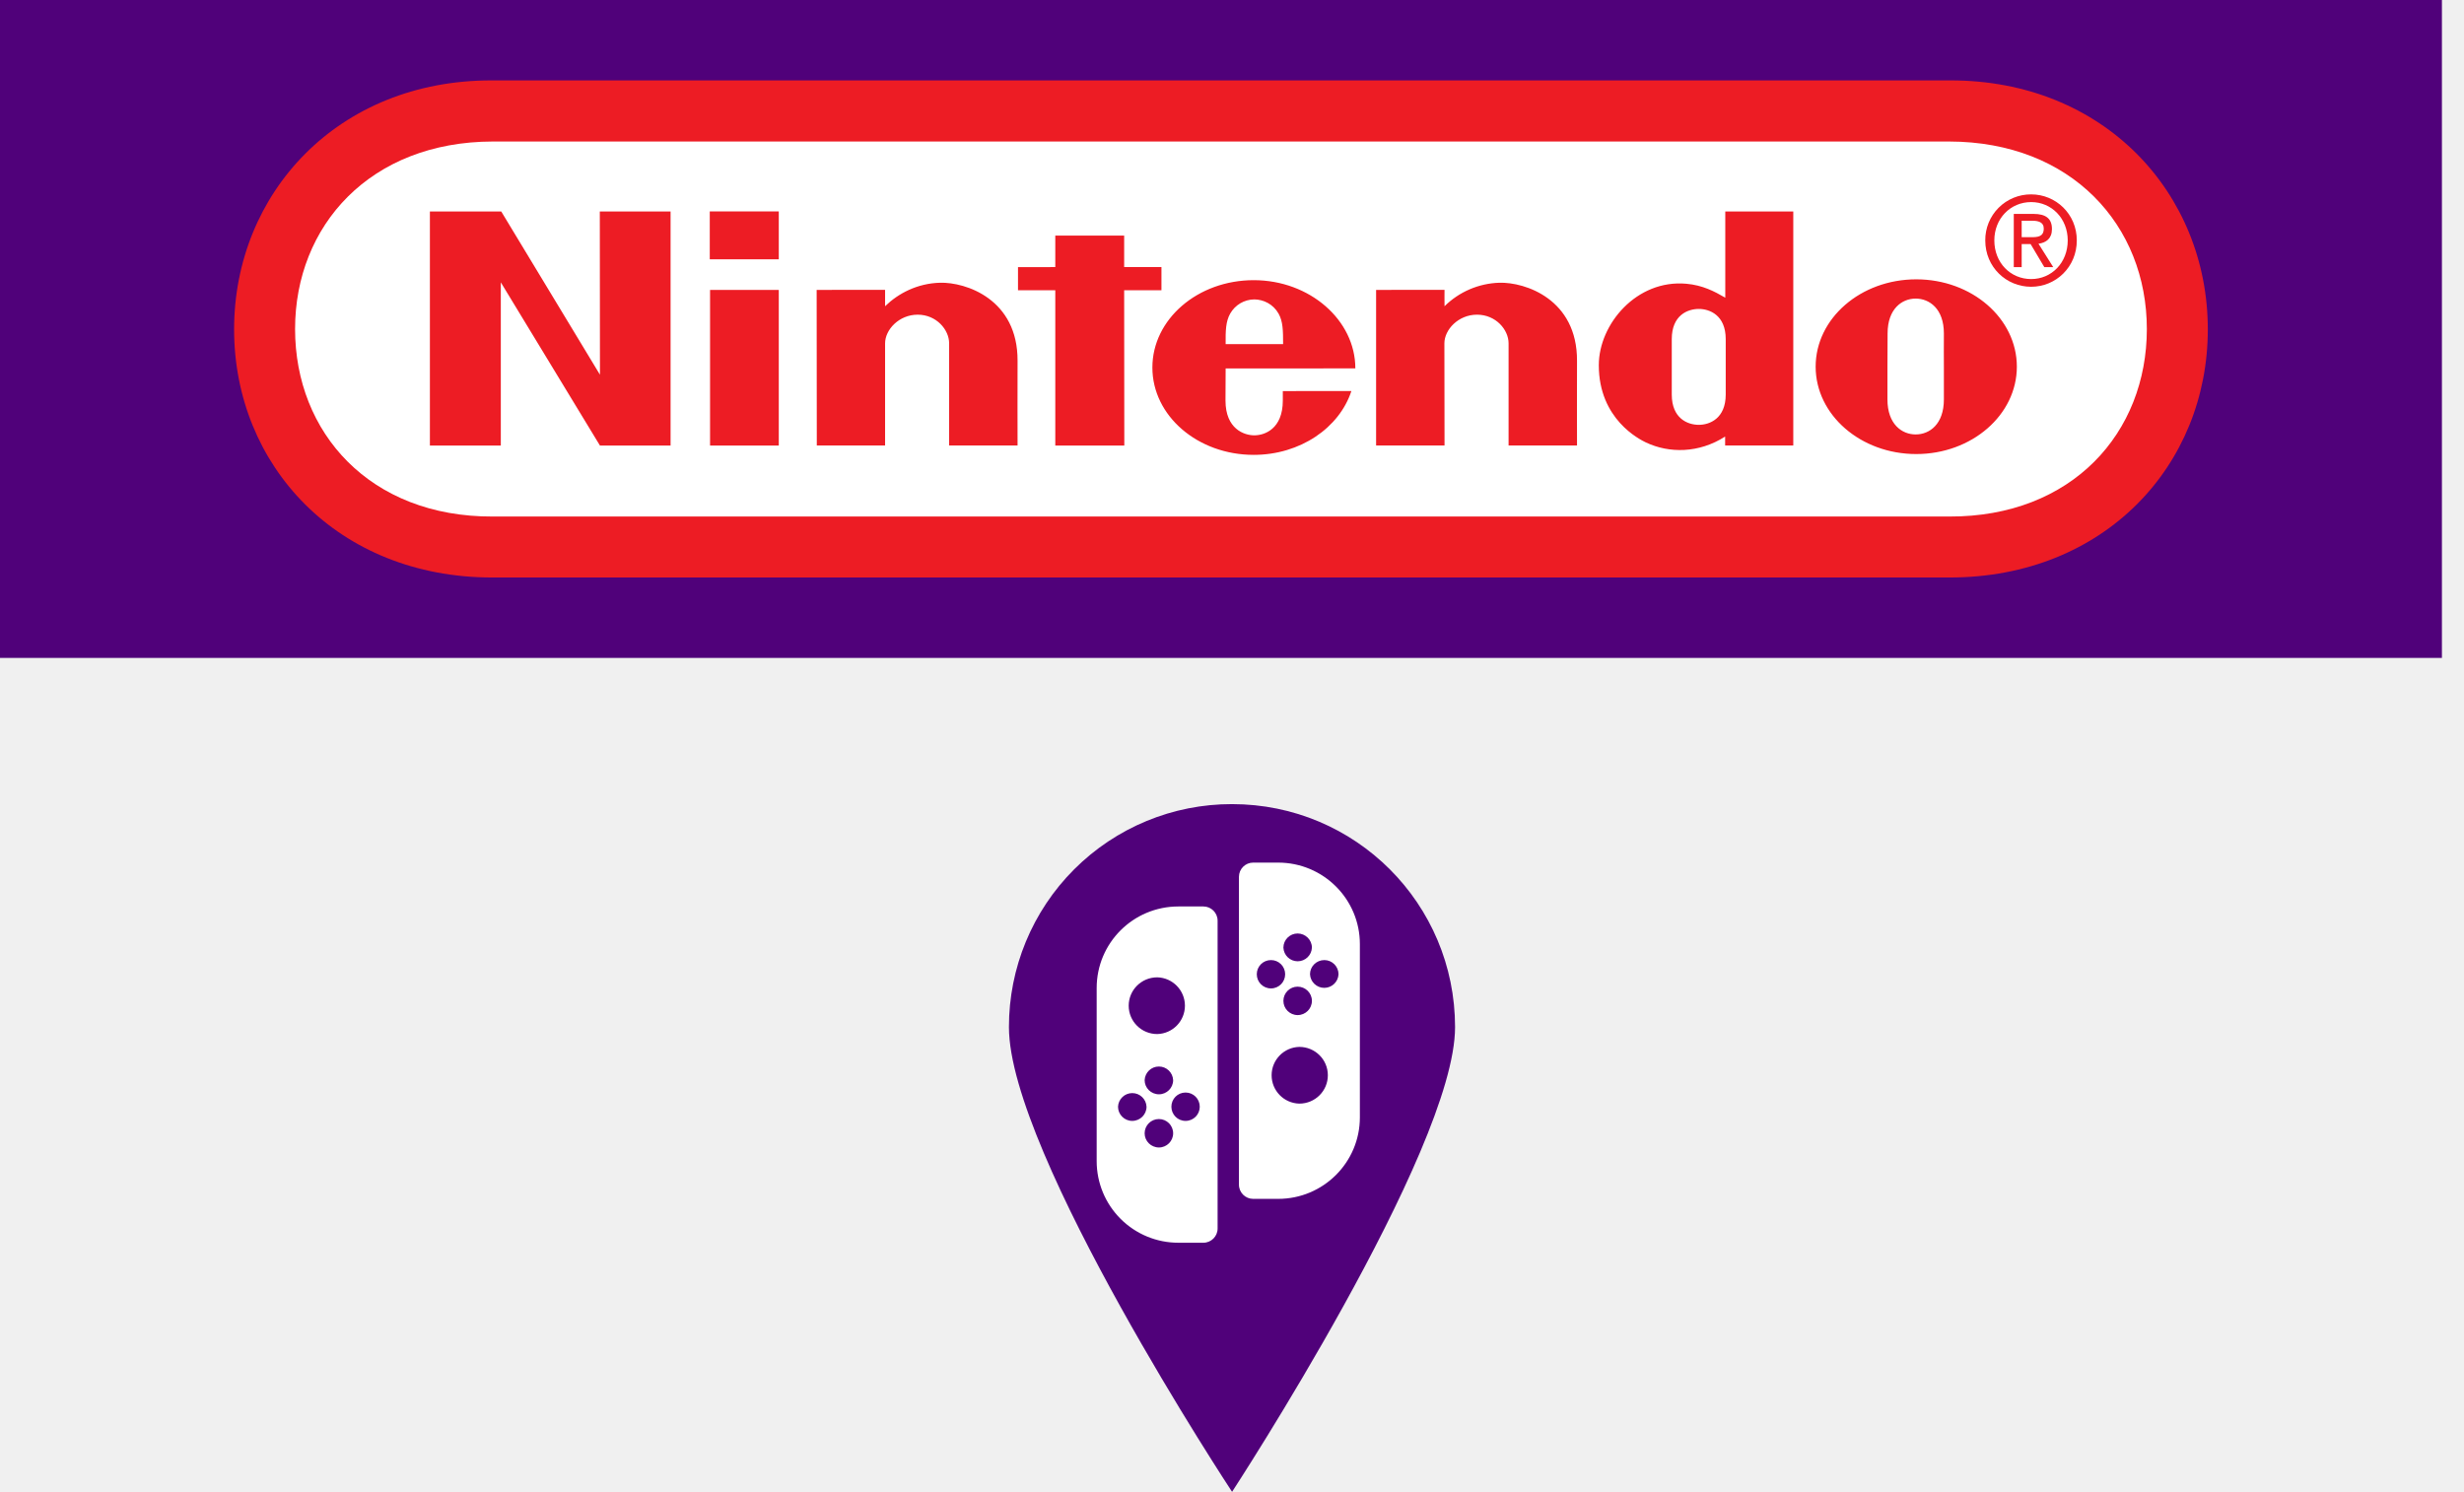
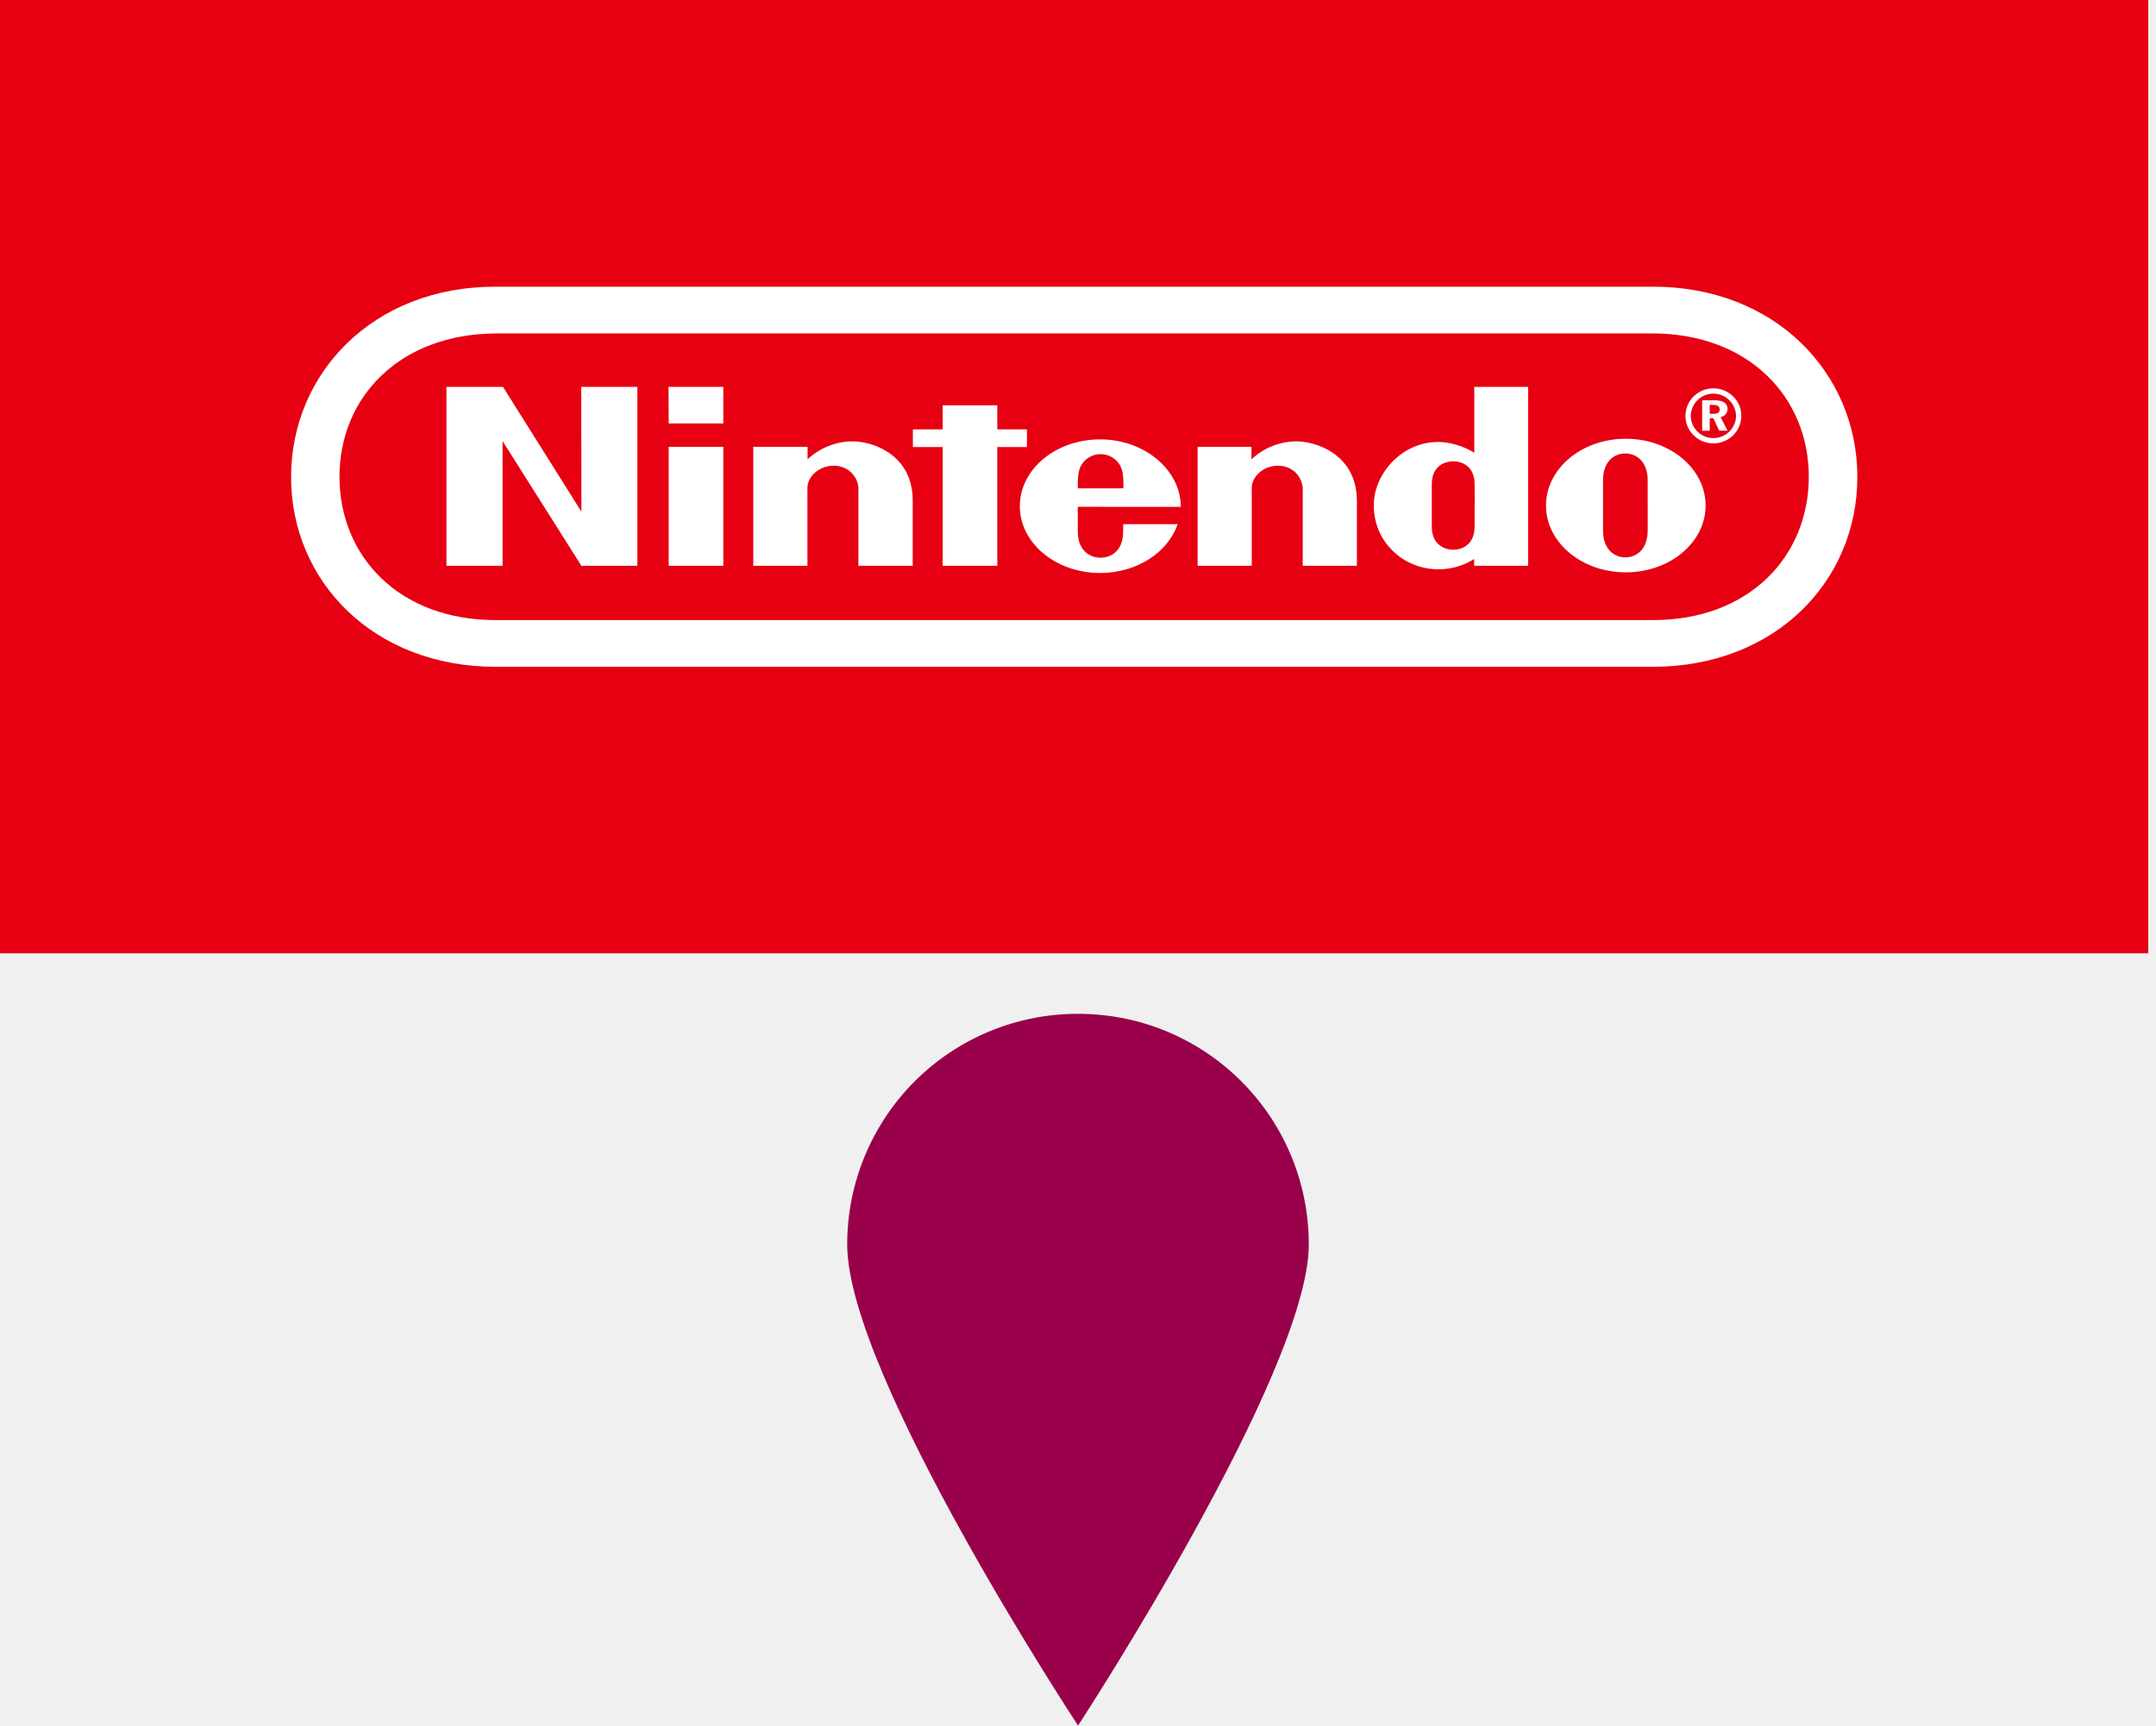
- <svg xmlns="http://www.w3.org/2000/svg" width="168.51" height="102.037" viewBox="0 0 168.51 102.037">
-   <defs>
-     <clipPath id="a">
-       <path fill="#fff" d="M1168 852.5h135v34h-135z" />
-     </clipPath>
-   </defs>
-   <path fill="#50017a" d="M0 0h167v45H0z" />
-   <g clip-path="url(#a)" transform="translate(-1152 -847)">
-     <path fill="#ed1c24" d="M1185.66 886.5c-10.58-.005-17.65-7.67-17.65-16.972 0-9.297 7.09-17.057 17.64-17.028h99.7c10.55-.029 17.64 7.731 17.64 17.028 0 9.302-7.07 16.967-17.65 16.972z" />
-     <path fill="#fff" d="M1185.7 856.679c-8.38.015-13.52 5.746-13.52 12.827 0 7.084 5.11 12.854 13.52 12.824h99.6c8.42.03 13.52-5.74 13.52-12.824 0-7.081-5.14-12.812-13.52-12.827z" />
-     <path fill="#ed1c24" d="M1181.4 861.466h4.88l6.75 11.163-.01-11.163h4.84v16.009h-4.83l-6.78-11.163v11.163h-4.85zm42.77 1.648h4.71v2.154h2.55v1.584h-2.55l.01 10.623h-4.72v-10.623h-2.55v-1.579l2.55-.005zm-23.61 3.716h4.7v10.647h-4.7zm-.02-5.369h4.72v3.275h-4.72zm82.51 4.645c-3.8 0-6.88 2.672-6.88 5.974 0 3.299 3.08 5.976 6.88 5.976s6.88-2.677 6.88-5.976c0-3.302-3.08-5.974-6.88-5.974m1.89 5.959v2.255c0 1.696-.98 2.395-1.93 2.395-.94 0-1.93-.699-1.93-2.395v-2.296s.01-1.572.01-2.216c0-1.692.99-2.385 1.92-2.385.94 0 1.93.693 1.93 2.385 0 .644-.01 1.838 0 2.262zm-14.92.034v-1.904c0-1.647-1.11-2.064-1.84-2.064-.75 0-1.85.417-1.85 2.064v3.789c0 1.65 1.1 2.074 1.85 2.074.73 0 1.84-.424 1.84-2.074zm-.03-10.633h4.65v16.006h-4.66v-.612c-1.8 1.152-3.83 1.152-5.42.402-.42-.206-3.22-1.577-3.22-5.283 0-2.809 2.59-5.878 5.99-5.571 1.11.1 1.91.517 2.66.953zm-53.71 4.873c1.77-.051 5.33 1.125 5.31 5.339-.01.752 0 5.794 0 5.794h-4.68v-6.99c0-.929-.87-1.959-2.15-1.959s-2.23 1.03-2.23 1.959v6.99h-4.67l-.01-10.643 4.68-.004v1.12c.9-.878 2.2-1.562 3.75-1.606m38.26 0c1.76-.051 5.33 1.125 5.31 5.339-.01.752 0 5.794 0 5.794h-4.68v-6.99c0-.929-.87-1.959-2.16-1.959-1.28 0-2.23 1.03-2.23 1.959l.01 6.99h-4.68v-10.643l4.68-.004s-.01.855 0 1.12a5.58 5.58 0 0 1 3.75-1.606m-14.81 7.41v.647c0 1.946-1.25 2.38-1.95 2.38-.69 0-1.97-.434-1.97-2.38 0-.583.01-2.196.01-2.196s8.87.005 8.87-.005c0-3.299-3.12-6.032-6.95-6.032s-6.93 2.672-6.93 5.976 3.1 5.973 6.93 5.973c3.18 0 5.86-1.853 6.68-4.368zm-3.91-3.211c-.01-.931.01-1.554.31-2.086a1.91 1.91 0 0 1 1.65-.973c.62.005 1.29.316 1.66.973.3.532.31 1.155.31 2.086zm55.08-7.314c.46 0 .87-.03.87-.593 0-.451-.4-.532-.78-.532h-.73v1.125zm-.64 2.049h-.54v-3.642h1.35c.84 0 1.26.316 1.26 1.036 0 .652-.4.934-.92 1.003l1.01 1.603h-.61l-.94-1.581h-.61z" />
-     <path fill="#ed1c24" d="M1290.91 866.087c1.4 0 2.5-1.12 2.5-2.643 0-1.497-1.1-2.622-2.5-2.622-1.42 0-2.52 1.125-2.52 2.622 0 1.523 1.1 2.643 2.52 2.643m-3.14-2.643a3.12 3.12 0 0 1 3.14-3.149c1.68 0 3.12 1.336 3.12 3.149 0 1.829-1.44 3.17-3.12 3.17-1.7 0-3.14-1.341-3.14-3.17" />
-   </g>
-   <path fill="#50017a" d="M99.51 70.255c0 8.445-15.25 31.782-15.25 31.782S69 78.882 69 70.255A15.23 15.23 0 0 1 84.26 55c8.44 0 15.25 6.81 15.25 15.255" />
-   <path fill="#fff" fill-rule="evenodd" d="M87.41 59C90.5 59 93 61.496 93 64.576v11.848C93 79.504 90.5 82 87.41 82H85.7a.973.973 0 0 1-.97-.97V59.97c0-.536.44-.97.97-.97zm1.45 12.606a1.94 1.94 0 0 0 0 3.879c1.08 0 1.95-.868 1.95-1.94 0-1.071-.87-1.939-1.95-1.939m-.12-4.121c-.53 0-.97.434-.97.97a.975.975 0 0 0 1.95 0c0-.536-.44-.97-.98-.97m-1.82-1.818c-.54 0-.97.434-.97.969 0 .536.43.97.97.97s.97-.434.97-.97a.967.967 0 0 0-.97-.969m3.65 0c-.54 0-.98.434-.98.969a.976.976 0 0 0 1.95 0 .973.973 0 0 0-.97-.969m-1.83-1.819c-.53 0-.97.435-.97.97a.976.976 0 0 0 1.95 0c0-.535-.44-.97-.98-.97M80.59 85A5.58 5.58 0 0 1 75 79.424V67.576C75 64.496 77.5 62 80.59 62h1.71c.53 0 .97.434.97.97v21.06c0 .536-.44.97-.97.97zm-1.45-14.273a1.94 1.94 0 0 0 0-3.879c-1.08 0-1.95.869-1.95 1.94s.87 1.939 1.95 1.939m.12 4.121c.53 0 .97-.434.97-.969a.976.976 0 0 0-1.95 0c0 .535.44.969.98.969m1.82 1.819c.54 0 .97-.434.97-.97s-.43-.97-.97-.97-.97.434-.97.97.43.97.97.97m-3.65 0c.54 0 .98-.434.98-.97a.976.976 0 0 0-1.95 0c0 .536.44.97.97.97m1.83 1.818c.53 0 .97-.434.97-.97a.974.974 0 0 0-1.95 0c0 .536.44.97.98.97" clip-rule="evenodd" />
+ <svg xmlns="http://www.w3.org/2000/svg" width="142.51" height="114.037" viewBox="0 0 142.51 114.037">
+   <path fill="#99004a" d="M86.51 82.255c0 8.445-15.25 31.782-15.25 31.782S56 90.882 56 82.255A15.23 15.23 0 0 1 71.26 67c8.44 0 15.25 6.81 15.25 15.255" />
+   <path fill="#e60012" d="M142 0H0v63h142z" />
+   <path fill="#fff" d="m38.43 33.813-5.18-8.243h-3.74v11.822h3.71v-8.244l5.21 8.244h3.7V25.57h-3.71zm29.45-4.268v-1.17h-1.96v-1.589h-3.61v1.592h-1.97v1.167h1.97v7.847h3.61v-7.847zM44.2 37.392h3.61v-7.861H44.2zm0-9.407h3.61v-2.418h-3.62zm63.26 1.01c-2.91 0-5.27 1.975-5.27 4.414s2.36 4.415 5.27 4.415c2.92 0 5.28-1.979 5.28-4.415s-2.36-4.414-5.28-4.414m1.45 6.069c0 1.251-.75 1.77-1.47 1.77-.73 0-1.48-.519-1.48-1.77V31.73c0-1.247.75-1.763 1.47-1.763s1.48.516 1.48 1.763v1.672c.01.018 0 1.202 0 1.662m-11.46-5.142a4.86 4.86 0 0 0-2.04-.697c-2.61-.227-4.6 2.042-4.6 4.118-.02.817.2 1.621.64 2.313a4.25 4.25 0 0 0 1.83 1.582c.66.298 1.39.427 2.12.375a4.4 4.4 0 0 0 2.04-.671v.45h3.57V25.57h-3.56zm.02 3.484v1.393c0 1.213-.85 1.533-1.41 1.533s-1.42-.32-1.42-1.533v-2.787c0-1.216.85-1.526 1.42-1.526s1.41.31 1.41 1.526c0 .422.01 1.408.01 1.408zm-41.21-4.237c-1.07.03-2.1.453-2.88 1.185v-.826h-3.59v7.864h3.58v-5.164c0-.697.74-1.449 1.72-1.449.41-.014.81.129 1.12.399s.5.646.53 1.05v5.164h3.59v-4.279c.02-3.111-2.72-3.982-4.07-3.944m29.34 0c-1.07.03-2.1.452-2.88 1.185v-.826h-3.56v7.864h3.58v-5.164c0-.697.73-1.449 1.72-1.449.41-.014.81.129 1.12.399.3.27.49.646.53 1.05v5.164h3.58v-4.279c0-3.111-2.75-3.982-4.09-3.944m-7.55 4.327c0-2.438-2.4-4.459-5.33-4.459-2.94 0-5.31 1.975-5.31 4.414s2.38 4.415 5.31 4.415c2.44 0 4.49-1.37 5.12-3.227h-3.6v.478c0 1.435-.96 1.742-1.49 1.742-.54 0-1.51-.321-1.51-1.742v-1.624zm-6.57-2.769a1.48 1.48 0 0 1 1.27-.714 1.48 1.48 0 0 1 1.27.714c.23.393.24.857.24 1.543h-3.02c0-.686.01-1.15.24-1.543m42.71-3.697c0-.383-.29-.578-.88-.578h-.8v2.013h.5v-.829h.24l.39.826h.55l-.46-.899a.57.57 0 0 0 .33-.184.56.56 0 0 0 .13-.349m-.94.317h-.24v-.589h.22c.29 0 .44.091.44.303 0 .213-.14.286-.43.286zm0-1.683c-.36 0-.72.107-1.02.307-.31.199-.54.483-.68.816s-.18.698-.11 1.051c.07.352.25.676.51.931.25.254.58.427.94.498a1.87 1.87 0 0 0 1.9-.774c.2-.299.31-.65.31-1.01 0-.481-.19-.943-.54-1.284a1.85 1.85 0 0 0-1.3-.535zm0 3.289c-.29 0-.58-.086-.83-.248a1.56 1.56 0 0 1-.55-.66 1.45 1.45 0 0 1-.08-.849c.06-.285.2-.547.41-.753a1.503 1.503 0 0 1 2.29.223c.17.242.26.526.26.817 0 .389-.16.761-.44 1.037s-.66.431-1.05.433zm-4.02-10.006H32.77c-8.09-.021-13.53 5.71-13.53 12.577 0 6.868 5.42 12.543 13.54 12.543h76.45c8.12 0 13.54-5.665 13.54-12.543s-5.45-12.598-13.54-12.577m-.03 22.033H32.81c-6.45.021-10.37-4.24-10.37-9.473s3.94-9.445 10.37-9.473h76.39c6.42 0 10.36 4.243 10.36 9.473s-3.91 9.494-10.36 9.473" />
</svg>
